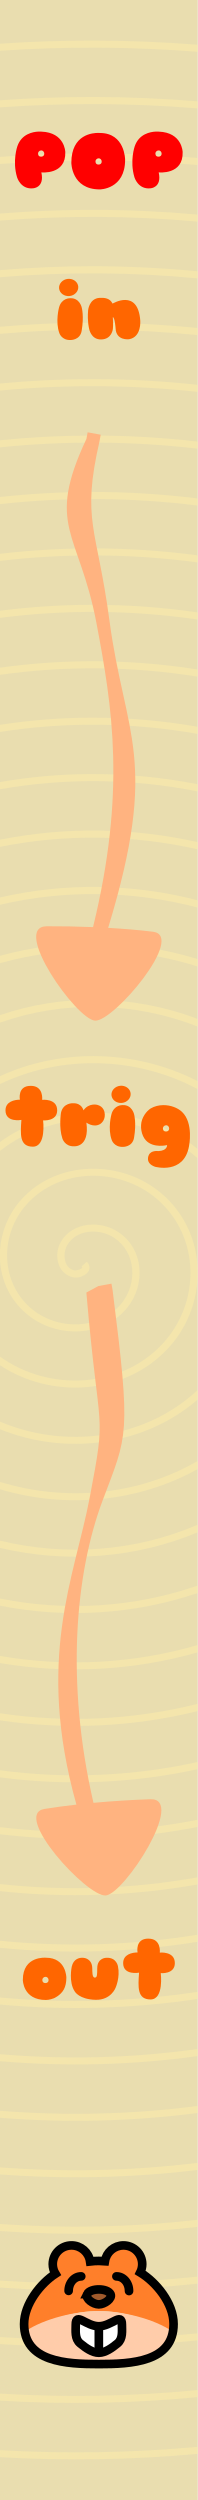
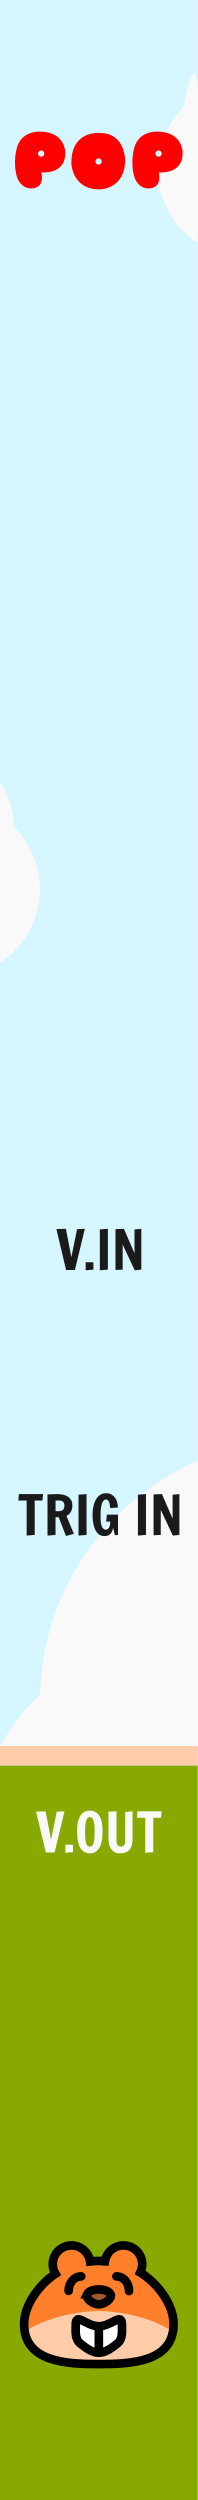
<svg xmlns="http://www.w3.org/2000/svg" width="10.16mm" height="128.5mm" viewBox="0 0 10.16 128.5" version="1.1" id="svg8">
  <defs id="defs2" />
  <g id="layer1" transform="translate(0,-168.5)" style="display:inline">
-     <rect style="fill:#e9ddaf;stroke:none;stroke-width:0.475;stroke-opacity:1" id="rect4731" width="10.16" height="128.5" x="0" y="168.5" />
-     <path style="color:#000000;font-style:normal;font-variant:normal;font-weight:normal;font-stretch:normal;font-size:medium;line-height:normal;font-family:sans-serif;font-variant-ligatures:normal;font-variant-position:normal;font-variant-caps:normal;font-variant-numeric:normal;font-variant-alternates:normal;font-feature-settings:normal;text-indent:0;text-align:start;text-decoration:none;text-decoration-line:none;text-decoration-style:solid;text-decoration-color:#000000;letter-spacing:normal;word-spacing:normal;text-transform:none;writing-mode:lr-tb;direction:ltr;text-orientation:mixed;dominant-baseline:auto;baseline-shift:baseline;text-anchor:start;white-space:normal;shape-padding:0;clip-rule:nonzero;display:inline;overflow:visible;visibility:visible;opacity:1;isolation:auto;mix-blend-mode:normal;color-interpolation:sRGB;color-interpolation-filters:linearRGB;solid-color:#000000;solid-opacity:1;vector-effect:none;fill:#ffeeaa;fill-opacity:0.48;fill-rule:evenodd;stroke:none;stroke-width:1.388;stroke-linecap:butt;stroke-linejoin:miter;stroke-miterlimit:4;stroke-dasharray:none;stroke-dashoffset:0;stroke-opacity:1;color-rendering:auto;image-rendering:auto;shape-rendering:auto;text-rendering:auto;enable-background:accumulate" clip-path="none" d="M 18.197,7.881 C 12.127,7.874 6.057,8.079 0,8.49 V 9.861 C 12.784,8.989 25.627,9.065 38.4,10.062 V 8.691 C 31.679,8.169 24.939,7.889 18.197,7.881 Z m -0.062,10.957 C 12.085,18.832 6.036,19.055 0,19.484 v 1.375 c 12.783,-0.915 25.629,-0.843 38.4,0.203 v -1.375 C 31.66,19.139 24.898,18.844 18.135,18.838 Z m -0.062,10.963 C 12.043,29.797 6.014,30.032 0,30.482 v 1.375 C 12.781,30.895 25.632,30.963 38.4,32.062 V 30.686 C 31.64,30.107 24.857,29.805 18.072,29.801 Z m -0.057,10.965 C 12.004,40.763 5.994,41.013 0,41.486 v 1.367 c 12.778,-1.016 25.636,-0.956 38.4,0.201 V 41.689 C 31.623,41.079 24.82,40.768 18.016,40.766 Z m -0.061,10.957 C 11.963,51.722 5.972,51.983 0,52.482 v 1.375 c 12.775,-1.075 25.64,-0.998 38.4,0.225 V 52.703 C 31.605,52.056 24.781,51.723 17.955,51.723 Z m -0.057,10.961 C 11.925,62.685 5.952,62.955 0,63.482 v 1.375 C 12.771,63.717 25.645,63.809 38.4,65.105 V 63.727 C 31.588,63.039 24.744,62.682 17.898,62.684 Z m -0.068,10.967 C 11.878,73.654 5.927,73.942 0,74.502 V 75.875 c 12.767,-1.215 25.65,-1.128 38.4,0.252 V 74.754 C 31.569,74.021 24.699,73.646 17.83,73.65 Z m -0.057,10.963 C 11.839,84.62 5.906,84.931 0,85.527 v 1.375 c 12.761,-1.301 25.657,-1.215 38.4,0.258 v -1.375 C 31.553,85 24.664,84.606 17.773,84.613 Z m -0.057,10.955 C 11.8,95.578 5.884,95.912 0,96.551 v 1.379 c 12.755,-1.399 25.665,-1.299 38.4,0.283 v -1.381 C 31.539,95.987 24.628,95.557 17.717,95.568 Z m -0.066,10.967 C 11.754,106.548 5.858,106.9 0,107.588 v 1.377 c 12.746,-1.511 25.677,-1.409 38.4,0.299 v -1.377 c -6.878,-0.914 -13.814,-1.367 -20.75,-1.352 z m -0.057,10.961 C 11.713,117.513 5.835,117.903 0,118.648 v 1.385 c 12.737,-1.646 25.689,-1.533 38.4,0.322 v -1.385 c -6.89,-0.996 -13.849,-1.494 -20.807,-1.475 z m -0.057,10.963 C 11.672,128.481 5.809,128.898 0,129.713 v 1.385 c 12.723,-1.805 25.707,-1.677 38.4,0.355 v -1.393 c -6.9,-1.091 -13.882,-1.628 -20.863,-1.602 z m -0.068,10.959 C 11.622,139.445 5.78,139.915 0,140.812 v 1.383 c 12.705,-1.999 25.729,-1.867 38.4,0.379 v -1.385 C 31.49,139.98 24.478,139.385 17.469,139.418 Z M 17.412,150.375 C 11.578,150.41 5.749,150.931 0,151.932 v 1.395 c 12.679,-2.24 25.761,-2.091 38.4,0.42 v -1.396 C 31.488,150.996 24.447,150.333 17.412,150.375 Z m 2.057,10.973 C 12.941,161.249 6.407,161.855 0,163.125 v 1.391 c 12.645,-2.547 25.804,-2.369 38.4,0.48 v -1.4 c -6.22,-1.384 -12.569,-2.152 -18.932,-2.248 z m -0.338,10.957 C 12.702,172.22 6.269,172.91 0,174.352 v 1.414 c 12.59,-2.953 25.872,-2.749 38.4,0.545 v -1.42 c -6.299,-1.625 -12.779,-2.5 -19.27,-2.586 z m -0.338,10.955 C 12.456,183.194 6.116,184.001 0,185.682 v 1.432 c 12.5,-3.516 25.981,-3.266 38.4,0.645 v -1.441 c -6.358,-1.955 -12.978,-2.988 -19.607,-3.057 z m -0.338,10.959 C 12.193,194.179 5.935,195.177 0,197.209 v 1.453 c 12.339,-4.355 26.178,-4.053 38.4,0.766 v -1.473 c -6.374,-2.437 -13.158,-3.693 -19.945,-3.736 z m -0.344,10.947 C 11.889,205.163 5.681,206.458 0,209.066 v 1.531 c 12.005,-5.762 26.585,-5.333 38.4,0.986 v -1.551 c -6.29,-3.22 -13.295,-4.864 -20.289,-4.867 z m -0.346,10.953 C 11.459,216.185 5.2,218.077 0,221.852 v 1.73 c 11.063,-8.706 27.757,-7.964 38.4,1.439 v -1.814 c -5.862,-4.762 -13.278,-7.165 -20.635,-7.088 z m -0.359,10.939 c -4.979,0.17 -9.856,2.148 -13.338,6.059 C 1.596,235.894 0.22,239.379 0,242.895 v 1.979 c 0.253,4.016 2.047,7.908 5.52,10.66 5.65,4.477 14.578,4.28 19.234,-1.537 3.524,-4.402 3.257,-11.292 -1.764,-14.643 -1.739,-1.161 -3.931,-1.654 -6.002,-1.389 -2.071,0.265 -4.043,1.329 -5.166,3.279 -0.659,1.144 -0.876,2.584 -0.562,3.912 0.313,1.328 1.259,2.579 2.85,2.967 0.825,0.201 1.683,-0.025 2.41,-0.494 0.364,-0.234 0.71,-0.564 0.834,-1.055 0.124,-0.491 -0.075,-1.056 -0.479,-1.469 l -1.033,0.936 c 0.186,0.19 0.138,0.197 0.135,0.211 -0.003,0.015 -0.059,0.123 -0.24,0.24 -0.363,0.234 -1.134,0.349 -1.283,0.312 -1.049,-0.256 -1.588,-0.983 -1.816,-1.951 -0.228,-0.968 -0.05,-2.145 0.418,-2.957 0.892,-1.549 2.413,-2.365 4.121,-2.584 1.708,-0.218 3.578,0.201 5.01,1.156 4.287,2.861 4.518,8.869 1.451,12.701 -4.129,5.158 -12.149,5.336 -17.219,1.318 -6.417,-5.086 -6.553,-14.557 -1.273,-20.486 6.42,-7.211 18.053,-7.289 25.285,-1.125 8.548,7.286 8.593,20.252 1.076,28.258 C 23.361,269.81 9.441,270.35 0,263.547 v 1.678 c 9.973,6.586 24.129,5.794 32.549,-3.174 3.701,-3.941 5.683,-9.006 5.852,-14.086 v -1.438 c -0.189,-5.454 -2.488,-10.805 -7.031,-14.678 -3.9,-3.324 -8.983,-4.961 -13.963,-4.791 z m 20.994,42.984 C 28.07,279.667 12.639,281.553 0,276.178 v 1.473 c 12.641,5.137 27.818,3.368 38.4,-5.756 z m 0,13.777 C 26.842,290.522 12.684,291.797 0,287.881 v 1.434 c 12.688,3.793 26.756,2.558 38.4,-3.918 z m 0,12.385 C 26.36,301.407 12.717,302.393 0,299.293 v 1.408 c 12.721,3.023 26.319,2.047 38.4,-3.023 z m 0,11.816 C 26.114,312.292 12.741,313.111 0,310.541 v 1.393 c 12.742,2.52 26.091,1.717 38.4,-2.463 z m 0,11.557 C 25.97,323.206 12.756,323.894 0,321.695 v 1.383 c 12.757,2.162 25.956,1.485 38.4,-2.08 z m 0,11.418 C 25.882,334.151 12.763,334.751 0,332.83 v 1.381 c 12.764,1.893 25.873,1.304 38.4,-1.803 z m 0,11.299 C 25.821,345.088 12.769,345.617 0,343.91 v 1.375 c 12.77,1.685 25.814,1.164 38.4,-1.592 z m 0,11.221 C 25.777,356.022 12.774,356.494 0,354.957 v 1.381 c 12.775,1.52 25.772,1.056 38.4,-1.42 z m 0,11.184 C 25.746,366.972 12.778,367.408 0,366.01 v 1.373 c 12.778,1.383 25.742,0.953 38.4,-1.295 z m 0,11.146 C 25.722,377.925 12.781,378.31 0,377.027 v 1.369 c 12.781,1.27 25.719,0.889 38.4,-1.17 z m 0,11.105 C 25.703,388.868 12.784,389.231 0,388.047 v 1.373 c 12.784,1.174 25.701,0.811 38.4,-1.088 z m 0,11.104 C 25.688,399.832 12.785,400.161 0,399.061 v 1.365 c 12.786,1.091 25.687,0.768 38.4,-0.994 z m 0,11.062 C 25.676,410.774 12.787,411.081 0,410.053 v 1.365 c 12.788,1.02 25.675,0.713 38.4,-0.932 z m 0,11.057 C 25.667,421.726 12.789,422.015 0,421.051 v 1.369 c 12.789,0.957 25.665,0.671 38.4,-0.869 z m 0,11.057 C 25.659,432.69 12.789,432.957 0,432.049 v 1.371 c 12.79,0.902 25.658,0.637 38.4,-0.812 z m 0,11.035 C 25.652,443.643 12.791,443.906 0,443.047 v 1.363 c 12.791,0.854 25.651,0.592 38.4,-0.775 z m 0,11.021 C 25.647,454.591 12.791,454.836 0,454.021 v 1.369 c 12.792,0.809 25.646,0.565 38.4,-0.73 z m 0,11.023 C 25.642,465.548 12.792,465.776 0,465.002 v 1.367 c 12.792,0.769 25.641,0.543 38.4,-0.688 z m 0,11.029 C 25.638,476.518 12.793,476.726 0,475.988 v 1.361 c 12.793,0.734 25.637,0.528 38.4,-0.643 z" transform="matrix(0.2645833,0,0,0.2645833,0,168.5)" id="path3775" />
-     <path style="font-style:normal;font-variant:normal;font-weight:normal;font-stretch:normal;font-size:8px;line-height:1.25;font-family:Sniglet;-inkscape-font-specification:'Sniglet, Normal';font-variant-ligatures:normal;font-variant-caps:normal;font-variant-numeric:normal;font-feature-settings:normal;text-align:center;letter-spacing:0px;word-spacing:0px;writing-mode:lr-tb;text-anchor:middle;fill:#ff6600;fill-opacity:1;stroke:none;stroke-width:0.508" d="m 7.627,268.145 c -0.695,-0.004 -0.557,0.711 -0.557,0.711 -0.281,0 -0.74,0.098 -0.74,0.548 0,0.646 0.818,0.491 0.818,0.491 -0.053,0.731 -0.106,1.377 0.59,1.377 0.699,0 0.525,-1.352 0.525,-1.352 0,0 0.724,0.065 0.724,-0.515 0,-0.625 -0.773,-0.541 -0.773,-0.541 0,0 0.089,-0.718 -0.586,-0.718 z m -5.265,0.982 c 0,0 -1.188,-0.114 -1.188,1.141 0,0 1.73e-5,1.031 1.188,1.031 0,0 0.191,-6e-5 0.411,-0.089 0,0 0.341,-0.142 0.512,-0.459 0.077,-0.15 0.126,-0.345 0.126,-0.597 0,0 2.036e-4,-1.027 -1.049,-1.027 z m 1.864,0.002 c -0.145,1.9e-4 -0.447,0.051 -0.538,0.456 0,0 -0.175,0.796 0.159,1.283 0,0 0.224,0.402 1.066,0.422 0.797,0.02 1.029,-0.621 1.029,-0.621 0,0 0.24,-0.532 0.122,-1.096 0,0 -0.065,-0.471 -0.602,-0.443 0,0 -0.459,-2.1e-4 -0.464,0.532 -0.004,0.341 -1.92e-5,0.487 -0.126,0.487 -0.138,0 -0.126,-0.301 -0.13,-0.487 -0.012,-0.499 -0.435,-0.528 -0.435,-0.528 0,0 -0.031,-0.006 -0.08,-0.006 z m -1.888,0.98 c 0.102,0 0.159,0.085 0.159,0.171 0,0.093 -0.069,0.15 -0.159,0.15 -0.089,0 -0.155,-0.037 -0.163,-0.15 -0.008,-0.085 0.069,-0.171 0.163,-0.171 z" id="path4618" />
-     <path style="font-style:normal;font-variant:normal;font-weight:normal;font-stretch:normal;font-size:8px;line-height:1.25;font-family:Sniglet;-inkscape-font-specification:'Sniglet, Normal';font-variant-ligatures:normal;font-variant-caps:normal;font-variant-numeric:normal;font-feature-settings:normal;text-align:center;letter-spacing:0px;word-spacing:0px;writing-mode:lr-tb;text-anchor:middle;fill:#ff6600;fill-opacity:1;stroke:none;stroke-width:0.508" d="m 3.584,182.833 c -0.032,-0.002 -0.066,-0.002 -0.099,0.002 -0.272,0.028 -0.472,0.252 -0.448,0.491 0.028,0.244 0.265,0.418 0.541,0.39 0.268,-0.028 0.468,-0.252 0.443,-0.491 -0.021,-0.213 -0.211,-0.373 -0.438,-0.391 z m 1.701,0.976 c -0.049,-0.004 -0.103,-0.004 -0.162,5.3e-4 -0.545,0.032 -0.594,0.641 -0.594,0.641 -0.049,0.573 0.049,0.934 0.049,0.934 0,0 0.085,0.572 0.618,0.564 0.561,-0.008 0.606,-0.544 0.606,-0.544 0,0 0.028,-0.207 -0.004,-0.601 0.106,0 0.143,0.573 0.143,0.573 0.028,0.654 0.699,0.56 0.695,0.56 0.647,-0.114 0.574,-0.954 0.574,-0.954 -0.118,-1.669 -1.423,-0.877 -1.423,-0.877 -0.064,-0.11 -0.159,-0.276 -0.501,-0.297 z m -1.686,0.021 c 0,0 -0.431,-0.02 -0.565,0.475 0,0 -0.199,0.731 0.017,1.319 0,0 0.118,0.37 0.577,0.353 0,0 0.488,0.011 0.569,-0.471 0.13,-0.763 0.004,-1.198 0.004,-1.198 0,0 -0.102,-0.507 -0.602,-0.479 z" id="path4633" />
-     <path style="font-style:normal;font-variant:normal;font-weight:normal;font-stretch:normal;font-size:8px;line-height:1.25;font-family:Sniglet;-inkscape-font-specification:'Sniglet, Normal';font-variant-ligatures:normal;font-variant-caps:normal;font-variant-numeric:normal;font-feature-settings:normal;text-align:center;letter-spacing:0px;word-spacing:0px;writing-mode:lr-tb;text-anchor:middle;fill:#ff6600;fill-opacity:1;stroke:none;stroke-width:0.508" d="m 6.277,224.307 c -0.032,-0.003 -0.066,-0.002 -0.099,0.002 -0.272,0.028 -0.472,0.252 -0.448,0.491 0.028,0.244 0.265,0.418 0.541,0.39 0.268,-0.028 0.468,-0.252 0.443,-0.491 -0.021,-0.213 -0.211,-0.373 -0.438,-0.391 z m -4.698,0.006 c -0.695,-0.004 -0.557,0.711 -0.557,0.711 -0.281,0 -0.74,0.098 -0.74,0.548 0,0.646 0.818,0.491 0.818,0.491 -0.053,0.731 -0.106,1.376 0.59,1.376 0.699,0 0.525,-1.352 0.525,-1.352 0,0 0.724,0.065 0.724,-0.516 0,-0.625 -0.773,-0.54 -0.773,-0.54 0,0 0.09,-0.719 -0.585,-0.719 z m 2.174,0.893 c 0,0 -0.504,-0.028 -0.618,0.487 0,0 -0.122,0.751 0.073,1.332 0,0 0.126,0.406 0.585,0.394 0,0 0.826,0.089 0.647,-1.218 0,0 0.362,0.276 0.703,0.077 0,0 0.256,-0.142 0.244,-0.491 -0.004,-0.142 -0.061,-0.414 -0.39,-0.499 0,0 -0.427,-0.114 -0.707,0.284 0,0 -0.081,-0.382 -0.537,-0.365 z m 2.539,0.097 c 0,0 -0.431,-0.02 -0.565,0.475 0,0 -0.2,0.731 0.016,1.319 0,0 0.118,0.37 0.578,0.353 0,0 0.488,0.012 0.569,-0.471 0.13,-0.763 0.004,-1.198 0.004,-1.198 0,0 -0.102,-0.507 -0.602,-0.479 z m 2.099,5.1e-4 c -0.224,0.002 -0.451,0.055 -0.652,0.174 0,0 -0.289,0.171 -0.436,0.577 -0.118,0.337 -0.04,0.812 0.199,1.064 0.39,0.414 1.086,0.239 1.086,0.239 0,0 0.029,0.288 -0.451,0.309 0,0 -0.37,-0.057 -0.488,0.203 0,0 -0.22,0.41 0.317,0.601 0,0 1.488,0.418 1.749,-1.056 0,0 0.248,-1.19 -0.362,-1.766 -0.224,-0.211 -0.589,-0.348 -0.962,-0.345 z m 0.145,1.035 c 0.102,0 0.159,0.085 0.159,0.171 0,0.093 -0.069,0.15 -0.159,0.15 -0.089,0 -0.155,-0.037 -0.163,-0.15 -0.008,-0.085 0.069,-0.171 0.163,-0.171 z" id="path4645" />
-     <path id="path137" d="m 4.503,190.721 -0.06,0.337 c -2.119,4.509 -0.38,4.763 0.51,9.445 0.839,4.413 1.521,8.702 -0.17,15.65 -0.799,-0.032 -1.597,-0.047 -2.378,-0.043 -1.853,0.008 1.526,4.804 2.485,4.851 v 5.3e-4 c 0.959,0.047 4.676,-4.362 2.97,-4.571 -0.754,-0.093 -1.527,-0.153 -2.301,-0.198 2.649,-8.7 0.859,-9.831 0.064,-15.817 -0.63,-4.738 -1.448,-5.105 -0.507,-9.198 l 0.06,-0.334 z" style="color:#000000;font-style:normal;font-variant:normal;font-weight:normal;font-stretch:normal;font-size:medium;line-height:normal;font-family:sans-serif;font-variant-ligatures:normal;font-variant-position:normal;font-variant-caps:normal;font-variant-numeric:normal;font-variant-alternates:normal;font-feature-settings:normal;text-indent:0;text-align:start;text-decoration:none;text-decoration-line:none;text-decoration-style:solid;text-decoration-color:#000000;letter-spacing:normal;word-spacing:normal;text-transform:none;writing-mode:lr-tb;direction:ltr;text-orientation:mixed;dominant-baseline:auto;baseline-shift:baseline;text-anchor:start;white-space:normal;shape-padding:0;clip-rule:nonzero;display:inline;overflow:visible;visibility:visible;opacity:1;isolation:auto;mix-blend-mode:normal;color-interpolation:sRGB;color-interpolation-filters:linearRGB;solid-color:#000000;solid-opacity:1;vector-effect:none;fill:#ffb380;fill-opacity:1;fill-rule:nonzero;stroke:none;stroke-width:0.682;stroke-linecap:square;stroke-linejoin:miter;stroke-miterlimit:4;stroke-dasharray:none;stroke-dashoffset:0;stroke-opacity:1;color-rendering:auto;image-rendering:auto;shape-rendering:auto;text-rendering:auto;enable-background:accumulate" />
-     <path id="path6092" d="m 5.729,234.48 -0.672,0.122 -0.618,0.334 c 0.657,7.675 1.063,5.855 0.17,10.551 -0.779,4.099 -2.786,8.248 -0.682,15.77 -0.552,0.063 -1.101,0.134 -1.64,0.222 -1.696,0.278 2.195,4.534 3.151,4.448 0.956,-0.085 4.139,-5.013 2.288,-4.947 -0.959,0.034 -1.942,0.095 -2.922,0.185 -1.429,-6.178 -0.943,-11.775 0.474,-15.55 1.279,-3.407 1.464,-3.241 0.51,-10.798 z" style="color:#000000;font-style:normal;font-variant:normal;font-weight:normal;font-stretch:normal;font-size:medium;line-height:normal;font-family:sans-serif;font-variant-ligatures:normal;font-variant-position:normal;font-variant-caps:normal;font-variant-numeric:normal;font-variant-alternates:normal;font-feature-settings:normal;text-indent:0;text-align:start;text-decoration:none;text-decoration-line:none;text-decoration-style:solid;text-decoration-color:#000000;letter-spacing:normal;word-spacing:normal;text-transform:none;writing-mode:lr-tb;direction:ltr;text-orientation:mixed;dominant-baseline:auto;baseline-shift:baseline;text-anchor:start;white-space:normal;shape-padding:0;clip-rule:nonzero;display:inline;overflow:visible;visibility:visible;opacity:1;isolation:auto;mix-blend-mode:normal;color-interpolation:sRGB;color-interpolation-filters:linearRGB;solid-color:#000000;solid-opacity:1;vector-effect:none;fill:#ffb380;fill-opacity:1;fill-rule:nonzero;stroke:none;stroke-width:0.682;stroke-linecap:square;stroke-linejoin:miter;stroke-miterlimit:4;stroke-dasharray:none;stroke-dashoffset:0;stroke-opacity:1;color-rendering:auto;image-rendering:auto;shape-rendering:auto;text-rendering:auto;enable-background:accumulate" />
+     <rect style="fill:#d5f6ff;fill-opacity:1;stroke:none;stroke-width:0.136;stroke-linecap:butt;stroke-linejoin:round;stroke-miterlimit:4;stroke-dasharray:none;stroke-dashoffset:0;stroke-opacity:1" id="rect2012" width="10.16" height="128.5" x="1.4210855e-14" y="168.5" />
+     <path style="display:inline;fill:#88aa00;fill-opacity:1;stroke-width:0.184" d="m -7.6293944e-8,259.241 v 37.759 H 10.16 V 259.241 H 5.08 Z" id="rect10" />
+     <path style="display:inline;fill:#ffccaa;fill-opacity:1;stroke-width:0.03" d="m -7.6293944e-8,258.241 v 1 H 10.16 v -1 H 5.08 Z" id="path1045" />
+     <path style="display:inline;fill:#f9f9f9;fill-opacity:1;stroke-width:1.283" d="m 37.627,14.26 c -0.46,0.101 -1.105,2.019 -1.998,6.584 -3.184,3.2 -4.973,7.53 -4.977,12.045 -3.44e-4,5.987 3.087,11.241 7.748,14.291 0,-5.715 1.032,-33.314 -0.773,-32.92 z M 0,151.863 v 35.18 c 4.661,-3.05 7.748,-8.304 7.748,-14.291 C 7.745,168.238 5.956,163.907 2.771,160.707 2.678,157.448 1.67,154.42 0,151.863 Z M 38.4,283.775 C 20.772,291.466 8.369,308.793 7.787,329.082 4.751,332.133 2.148,335.533 0,339.18 h 38.4 z" transform="matrix(0.2645833,0,0,0.2645833,0,168.5)" id="path1954" />
    <g id="g1070" transform="matrix(0.05036065,0,0,0.050285,2.921614,274.6236)">
      <path style="display:inline;fill:#ff7f2a;fill-opacity:1;stroke:none;stroke-width:8.832;stroke-miterlimit:4;stroke-dasharray:none;stroke-opacity:1" clip-path="none" d="m 14.989,184.77 c -10.585,-8e-5 -19.165,8.58 -19.165,19.165 0.008,3.46 0.951,6.853 2.732,9.82 -14.981,9.769 -31.979,24.957 -31.979,45.481 0,6.293 0.98,11.771 2.755,16.541 19.15,-15.471 48.909,-23.916 73.527,-23.931 24.618,0.032 54.37,8.494 73.509,23.978 1.786,-4.781 2.773,-10.275 2.773,-16.588 0,-21.448 -18.022,-37.069 -34.026,-46.767 1.328,-2.649 2.023,-5.571 2.031,-8.534 8e-5,-10.585 -8.58,-19.165 -19.165,-19.165 -9.398,0.011 -17.401,6.836 -18.897,16.114 -2.106,-0.176 -4.186,-0.266 -6.224,-0.266 -2.905,0 -5.894,0.18 -8.926,0.536 -1.379,-9.403 -9.441,-16.376 -18.944,-16.384 z" id="path5912" />
      <path style="display:inline;fill:#ffccaa;fill-opacity:1;stroke:none;stroke-width:8.832;stroke-miterlimit:4;stroke-dasharray:none;stroke-opacity:1" clip-path="none" d="m 42.863,251.846 c -23.077,0.014 -55.845,7.436 -75.631,21.109 5.501,31.334 44.838,33.124 75.631,33.124 30.777,0 70.089,-1.788 75.622,-33.074 C 98.71,259.316 65.942,251.877 42.863,251.846 Z" id="path5958" />
      <path style="display:inline;fill:none;fill-opacity:1;stroke:#000000;stroke-width:8.832;stroke-miterlimit:4;stroke-dasharray:none;stroke-opacity:1" d="m 14.989,184.77 c -10.585,-8e-5 -19.165,8.58 -19.165,19.165 0.007,3.46 0.951,6.853 2.732,9.82 -14.981,9.769 -31.979,30.845 -31.979,51.369 0,38.878 43.102,40.954 76.282,40.954 33.18,0 76.282,-2.077 76.282,-40.954 0,-21.448 -18.022,-42.957 -34.026,-52.655 1.328,-2.649 2.023,-5.571 2.031,-8.534 8e-5,-10.585 -8.58,-19.165 -19.165,-19.165 -9.398,0.011 -17.401,6.836 -18.897,16.114 -2.106,-0.176 -4.186,-0.266 -6.224,-0.266 -2.905,0 -5.894,0.18 -8.926,0.536 -1.379,-9.403 -9.441,-16.376 -18.944,-16.384 z" id="circle823" clip-path="none" />
      <path id="circle827" d="m 24.784,212 c -9.817,0 -17.167,8.998 -17.167,19.238 a 4.417,4.417 0 1 0 8.835,0 c 0,-6.134 4.064,-10.41 8.332,-10.41 a 4.416,4.416 0 1 0 0,-8.828 z m 36.14,0 a 4.416,4.416 0 1 0 0,8.828 c 4.268,0 8.342,4.277 8.342,10.41 a 4.416,4.416 0 1 0 8.825,0 c 0,-10.24 -7.35,-19.238 -17.167,-19.238 z" style="color:#000000;font-style:normal;font-variant:normal;font-weight:normal;font-stretch:normal;font-size:medium;line-height:normal;font-family:sans-serif;font-variant-ligatures:normal;font-variant-position:normal;font-variant-caps:normal;font-variant-numeric:normal;font-variant-alternates:normal;font-feature-settings:normal;text-indent:0;text-align:start;text-decoration:none;text-decoration-line:none;text-decoration-style:solid;text-decoration-color:#000000;letter-spacing:normal;word-spacing:normal;text-transform:none;writing-mode:lr-tb;direction:ltr;text-orientation:mixed;dominant-baseline:auto;baseline-shift:baseline;text-anchor:start;white-space:normal;shape-padding:0;clip-rule:nonzero;display:inline;overflow:visible;visibility:visible;opacity:1;isolation:auto;mix-blend-mode:normal;color-interpolation:sRGB;color-interpolation-filters:linearRGB;solid-color:#000000;solid-opacity:1;vector-effect:none;fill:#000000;fill-opacity:1;fill-rule:nonzero;stroke:none;stroke-width:8.832;stroke-linecap:round;stroke-linejoin:miter;stroke-miterlimit:4;stroke-dasharray:none;stroke-dashoffset:0;stroke-opacity:1;color-rendering:auto;image-rendering:auto;shape-rendering:auto;text-rendering:auto;enable-background:accumulate" />
      <path style="display:inline;fill:#a05a2c;fill-opacity:1;stroke:#000000;stroke-width:8.832;stroke-linecap:round;stroke-miterlimit:4;stroke-dasharray:none;stroke-opacity:1" d="m 30.887,234.583 c 3.054,-6.451 20.888,-6.451 23.943,0 2.16,4.561 -6.328,10.473 -11.971,10.473 -5.643,0 -14.131,-5.912 -11.971,-10.473 z" id="rect915" />
      <g id="g5916" transform="matrix(1.112679,0,0,1.112679,-73.97268,144.9571)" style="display:inline">
        <path id="path4617" d="m 126.181,108.46 c 0,5.849 1.069,13.129 -4.087,17.359 -5.156,4.23 -11.245,8.585 -17.094,8.585 -5.849,0 -11.938,-4.355 -17.094,-8.585 -5.156,-4.23 -4.087,-11.51 -4.087,-17.359 0,-11.698 9.483,1.573 21.181,1.573 11.698,0 21.181,-13.271 21.181,-1.573 z" style="display:inline;fill:#ffffff;fill-opacity:1;stroke:#000000;stroke-width:7.938;stroke-linecap:round;stroke-miterlimit:4;stroke-dasharray:none;stroke-opacity:1" />
        <path id="path4609" d="m 105,111.775 v 19.87" style="display:inline;fill:none;stroke:#000000;stroke-width:7.938;stroke-linecap:round;stroke-linejoin:miter;stroke-miterlimit:4;stroke-dasharray:none;stroke-opacity:1" />
      </g>
    </g>
+     <path style="font-style:normal;font-variant:normal;font-weight:normal;font-stretch:normal;font-size:10.667px;line-height:1.25;font-family:'Francois One';-inkscape-font-specification:'Francois One, Normal';font-variant-ligatures:normal;font-variant-caps:normal;font-variant-numeric:normal;font-feature-settings:normal;text-align:center;letter-spacing:0px;word-spacing:0px;writing-mode:lr-tb;text-anchor:middle;fill:#f9f9f9;fill-opacity:1;stroke:none;stroke-width:0.265" id="path258" d="m 4.615,261.567 c -0.115,0 -0.213,0.025 -0.296,0.074 -0.082,0.049 -0.149,0.118 -0.203,0.208 -0.053,0.09 -0.093,0.199 -0.118,0.326 -0.025,0.127 -0.037,0.265 -0.037,0.413 0,0.099 0.004,0.197 0.011,0.294 0.007,0.097 0.02,0.188 0.039,0.275 0.018,0.086 0.043,0.167 0.074,0.241 0.031,0.073 0.071,0.137 0.12,0.191 0.049,0.054 0.107,0.097 0.174,0.127 0.068,0.03 0.147,0.045 0.237,0.045 0.09,0 0.169,-0.015 0.237,-0.045 0.068,-0.03 0.126,-0.073 0.175,-0.127 0.049,-0.054 0.089,-0.118 0.12,-0.191 0.032,-0.074 0.057,-0.155 0.075,-0.241 0.019,-0.087 0.033,-0.179 0.04,-0.275 0.007,-0.097 0.011,-0.194 0.011,-0.294 0,-0.149 -0.013,-0.287 -0.039,-0.413 -0.025,-0.127 -0.064,-0.236 -0.118,-0.326 -0.053,-0.09 -0.122,-0.159 -0.205,-0.208 -0.083,-0.05 -0.182,-0.074 -0.297,-0.074 z m -2.272,0.034 -0.489,0.017 0.499,2.1 h 0.453 l 0.51,-2.117 -0.398,0.017 -0.294,1.444 z m 3.644,0 -0.413,0.017 v 1.403 c 0,0.099 0.011,0.194 0.034,0.284 0.023,0.09 0.059,0.169 0.106,0.237 0.049,0.067 0.109,0.121 0.183,0.161 0.074,0.04 0.163,0.059 0.265,0.059 0.109,0 0.202,-0.014 0.276,-0.041 0.075,-0.028 0.137,-0.064 0.184,-0.109 0.049,-0.045 0.086,-0.096 0.112,-0.153 0.026,-0.058 0.044,-0.116 0.055,-0.174 0.012,-0.059 0.019,-0.115 0.021,-0.169 0.002,-0.055 0.003,-0.103 0.003,-0.143 v -1.371 l -0.379,0.033 v 1.415 c 0,0.041 -0.001,0.083 -0.004,0.127 -0.002,0.042 -0.01,0.081 -0.024,0.116 -0.014,0.035 -0.035,0.064 -0.065,0.086 -0.028,0.022 -0.069,0.033 -0.122,0.033 -0.057,0 -0.101,-0.011 -0.132,-0.032 -0.03,-0.022 -0.054,-0.05 -0.069,-0.084 -0.015,-0.034 -0.023,-0.072 -0.026,-0.115 -0.003,-0.042 -0.004,-0.084 -0.004,-0.127 z m 1.08,0 -0.033,0.331 h 0.431 v 1.802 l 0.413,-0.033 v -1.769 h 0.395 l 0.033,-0.331 z m -2.452,0.295 c 0.038,0 0.07,0.012 0.097,0.035 0.028,0.022 0.05,0.052 0.069,0.089 0.018,0.037 0.033,0.08 0.043,0.128 0.011,0.049 0.019,0.099 0.025,0.151 0.006,0.051 0.009,0.102 0.01,0.15 0.002,0.048 0.003,0.094 0.003,0.138 0,0.127 -0.002,0.241 -0.007,0.343 -0.005,0.101 -0.016,0.187 -0.033,0.259 -0.017,0.071 -0.041,0.125 -0.074,0.164 -0.032,0.038 -0.076,0.057 -0.131,0.057 -0.055,0 -0.099,-0.019 -0.131,-0.057 -0.032,-0.039 -0.056,-0.093 -0.073,-0.164 -0.017,-0.072 -0.027,-0.158 -0.032,-0.259 -0.005,-0.102 -0.007,-0.216 -0.007,-0.343 0,-0.044 6.615e-4,-0.09 0.002,-0.138 0.002,-0.049 0.005,-0.099 0.011,-0.15 0.005,-0.052 0.013,-0.103 0.023,-0.151 0.011,-0.049 0.025,-0.091 0.043,-0.128 0.018,-0.038 0.041,-0.067 0.068,-0.089 0.027,-0.023 0.058,-0.035 0.096,-0.035 z m -1.255,1.425 v 0.413 l 0.397,-0.033 v -0.38 z" />
+     <path style="font-style:normal;font-variant:normal;font-weight:normal;font-stretch:normal;font-size:10.667px;line-height:1.25;font-family:'Francois One';-inkscape-font-specification:'Francois One, Normal';font-variant-ligatures:normal;font-variant-caps:normal;font-variant-numeric:normal;font-feature-settings:normal;text-align:center;letter-spacing:0px;word-spacing:0px;writing-mode:lr-tb;text-anchor:middle;fill:#1a1a1a;fill-opacity:1;stroke:none;stroke-width:0.265" id="path269" d="m 5.444,245.251 c -0.085,0 -0.16,0.016 -0.227,0.047 -0.067,0.031 -0.126,0.074 -0.178,0.128 -0.051,0.054 -0.093,0.117 -0.129,0.189 -0.036,0.072 -0.065,0.149 -0.088,0.23 -0.022,0.081 -0.039,0.164 -0.05,0.249 -0.01,0.085 -0.015,0.169 -0.015,0.251 0,0.097 0.004,0.191 0.013,0.284 0.009,0.092 0.024,0.179 0.044,0.262 0.02,0.082 0.046,0.158 0.077,0.227 0.032,0.069 0.07,0.128 0.114,0.179 0.045,0.05 0.097,0.088 0.156,0.116 0.06,0.029 0.127,0.043 0.201,0.043 0.055,0 0.104,-0.006 0.146,-0.019 0.042,-0.012 0.079,-0.028 0.11,-0.049 0.031,-0.021 0.057,-0.045 0.079,-0.07 0.022,-0.026 0.04,-0.052 0.054,-0.08 0.033,-0.064 0.053,-0.137 0.059,-0.219 0.017,0.068 0.032,0.129 0.045,0.184 0.006,0.024 0.011,0.047 0.017,0.07 0.006,0.023 0.012,0.044 0.017,0.064 0.005,0.018 0.008,0.034 0.011,0.048 0.004,0.014 0.006,0.023 0.007,0.026 l 0.159,-0.017 v -1.042 H 5.491 l -0.033,0.358 H 5.667 c 0,0.059 -0.005,0.113 -0.015,0.164 -0.009,0.051 -0.024,0.095 -0.043,0.131 -0.019,0.037 -0.043,0.066 -0.071,0.087 -0.028,0.02 -0.06,0.03 -0.097,0.03 -0.045,0 -0.083,-0.011 -0.114,-0.034 -0.031,-0.024 -0.057,-0.056 -0.078,-0.094 -0.02,-0.04 -0.035,-0.085 -0.047,-0.136 -0.01,-0.051 -0.018,-0.105 -0.024,-0.161 -0.005,-0.056 -0.007,-0.113 -0.008,-0.17 -8.731e-4,-0.057 -0.001,-0.111 -0.001,-0.161 0,-0.053 0.001,-0.11 0.004,-0.17 0.004,-0.061 0.009,-0.12 0.017,-0.178 0.007,-0.059 0.017,-0.115 0.03,-0.168 0.013,-0.054 0.029,-0.102 0.05,-0.142 0.02,-0.04 0.044,-0.072 0.072,-0.096 0.028,-0.025 0.06,-0.037 0.097,-0.037 0.032,0 0.06,0.007 0.083,0.022 0.023,0.014 0.042,0.033 0.058,0.057 0.016,0.023 0.028,0.049 0.037,0.08 0.009,0.03 0.016,0.062 0.022,0.095 0.006,0.032 0.011,0.065 0.014,0.097 0.004,0.031 0.007,0.06 0.011,0.087 l 0.394,-0.026 c 0,-0.096 -0.012,-0.187 -0.036,-0.275 -0.024,-0.089 -0.061,-0.168 -0.111,-0.236 -0.05,-0.068 -0.113,-0.122 -0.19,-0.163 -0.077,-0.041 -0.169,-0.062 -0.277,-0.062 z m -4.47,0.044 -0.033,0.331 H 1.371 v 1.802 l 0.413,-0.033 v -1.769 h 0.396 l 0.033,-0.331 z m 1.97,0 -0.502,0.017 v 2.117 l 0.412,-0.033 v -0.911 h 0.161 l 0.377,0.965 0.407,-0.111 c -0.072,-0.17 -0.136,-0.322 -0.192,-0.456 -0.024,-0.057 -0.047,-0.113 -0.07,-0.168 -0.022,-0.055 -0.042,-0.104 -0.06,-0.147 -0.017,-0.043 -0.032,-0.078 -0.043,-0.105 -0.011,-0.027 -0.017,-0.041 -0.017,-0.041 0.045,-0.026 0.086,-0.055 0.123,-0.088 0.038,-0.033 0.069,-0.071 0.096,-0.115 0.027,-0.043 0.047,-0.092 0.062,-0.147 0.015,-0.055 0.022,-0.117 0.022,-0.186 0,-0.103 -0.019,-0.192 -0.056,-0.266 -0.037,-0.074 -0.09,-0.135 -0.159,-0.183 -0.068,-0.049 -0.15,-0.084 -0.245,-0.106 -0.096,-0.023 -0.201,-0.034 -0.317,-0.034 z m 1.505,0 -0.413,0.033 v 2.1 l 0.413,-0.033 z m 3.054,0 -0.413,0.033 v 2.1 l 0.413,-0.033 z m 0.822,0 -0.431,0.017 v 2.1 l 0.369,-0.017 v -1.29 l 0.619,1.323 0.339,-0.033 v -2.1 l -0.35,0.033 v 1.226 z m -5.469,0.331 h 0.193 c 0.037,0 0.071,0.004 0.102,0.013 0.032,0.008 0.06,0.023 0.083,0.044 0.024,0.02 0.042,0.047 0.055,0.081 0.014,0.033 0.021,0.074 0.021,0.124 0,0.062 -0.009,0.113 -0.026,0.15 -0.017,0.038 -0.039,0.067 -0.069,0.088 -0.028,0.02 -0.062,0.034 -0.099,0.041 -0.038,0.006 -0.077,0.01 -0.118,0.01 H 2.855 Z" />
+     <path style="font-style:normal;font-variant:normal;font-weight:normal;font-stretch:normal;font-size:10.667px;line-height:1.25;font-family:'Francois One';-inkscape-font-specification:'Francois One, Normal';font-variant-ligatures:normal;font-variant-caps:normal;font-variant-numeric:normal;font-feature-settings:normal;text-align:center;letter-spacing:0px;word-spacing:0px;writing-mode:lr-tb;text-anchor:middle;fill:#1a1a1a;fill-opacity:1;stroke:none;stroke-width:0.265" id="path282" d="m 3.387,231.66 -0.489,0.017 0.499,2.1 h 0.453 l 0.51,-2.117 -0.398,0.017 -0.294,1.444 z m 2.158,0 -0.413,0.033 v 2.1 l 0.413,-0.033 z m 0.822,0 -0.431,0.017 v 2.1 l 0.369,-0.017 v -1.29 l 0.619,1.323 0.339,-0.033 v -2.1 l -0.35,0.033 v 1.226 z m -1.963,1.72 v 0.413 l 0.397,-0.033 v -0.38 z" />
    <path id="path1669" d="m 1.974,175.264 c -0.278,0.012 -0.861,0.116 -1.08,0.749 0,0 -0.269,0.755 -0.017,1.599 0,0 0.183,0.633 0.821,0.568 0,0 0.606,-0.028 0.427,-0.82 0,0 1.272,0.142 1.231,-1.047 0,0 -0.02,-1.006 -1.231,-1.047 0,0 -0.059,-0.006 -0.151,-0.002 z m 6.033,0 c -0.278,0.012 -0.861,0.116 -1.08,0.749 0,0 -0.269,0.755 -0.017,1.599 0,0 0.183,0.633 0.821,0.568 0,0 0.605,-0.028 0.426,-0.82 0,0 1.272,0.142 1.231,-1.047 0,0 -0.02,-1.006 -1.231,-1.047 0,0 -0.058,-0.006 -0.151,-0.002 z m -2.94,0.068 c -0.28,-0.006 -1.4,0.063 -1.4,1.533 0,0 -8.01e-5,1.371 1.463,1.371 0,0 1.301,2.9e-4 1.301,-1.525 0,0 -2.159e-4,-1.376 -1.301,-1.376 0,0 -0.023,-0.002 -0.063,-0.003 z m -2.95,0.9 c 0.102,0 0.159,0.085 0.159,0.171 0,0.093 -0.069,0.15 -0.159,0.15 -0.089,0 -0.154,-0.036 -0.162,-0.15 -0.008,-0.085 0.069,-0.171 0.162,-0.171 z m 6.033,0 c 0.102,0 0.158,0.085 0.158,0.171 0,0.093 -0.069,0.15 -0.158,0.15 -0.089,0 -0.155,-0.036 -0.163,-0.15 -0.008,-0.085 0.069,-0.171 0.163,-0.171 z m -3.081,0.406 c 0.102,0 0.159,0.085 0.159,0.171 0,0.093 -0.069,0.15 -0.159,0.15 -0.089,0 -0.154,-0.037 -0.162,-0.15 -0.008,-0.085 0.069,-0.171 0.162,-0.171 z" style="font-style:normal;font-variant:normal;font-weight:normal;font-stretch:normal;font-size:12px;line-height:1.25;font-family:Sniglet;-inkscape-font-specification:'Sniglet, Normal';font-variant-ligatures:normal;font-variant-caps:normal;font-variant-numeric:normal;font-feature-settings:normal;text-align:start;letter-spacing:0px;word-spacing:0px;writing-mode:lr-tb;text-anchor:start;fill:#ff0000;fill-opacity:1;stroke:none;stroke-width:0.338" />
  </g>
+   <g id="layer3" style="display:none">
+     <flowRoot transform="matrix(0.2645833,0,0,0.2645833,67.43812,3.712746)" style="font-style:normal;font-variant:normal;font-weight:normal;font-stretch:normal;font-size:10.667px;line-height:1.25;font-family:'Francois One';-inkscape-font-specification:'Francois One, Normal';font-variant-ligatures:normal;font-variant-caps:normal;font-variant-numeric:normal;font-feature-settings:normal;text-align:center;letter-spacing:0px;word-spacing:0px;writing-mode:lr-tb;text-anchor:middle;display:inline;fill:#1a1a1a;fill-opacity:1;stroke:none" id="flowRoot1479" xml:space="preserve">
+       <flowRegion style="font-style:normal;font-variant:normal;font-weight:normal;font-stretch:normal;font-size:10.667px;font-family:'Francois One';-inkscape-font-specification:'Francois One, Normal';font-variant-ligatures:normal;font-variant-caps:normal;font-variant-numeric:normal;font-feature-settings:normal;text-align:center;writing-mode:lr-tb;text-anchor:middle;fill:#1a1a1a;fill-opacity:1" id="flowRegion1475">
+         <rect style="font-style:normal;font-variant:normal;font-weight:normal;font-stretch:normal;font-size:10.667px;font-family:'Francois One';-inkscape-font-specification:'Francois One, Normal';font-variant-ligatures:normal;font-variant-caps:normal;font-variant-numeric:normal;font-feature-settings:normal;text-align:center;writing-mode:lr-tb;text-anchor:middle;fill:#1a1a1a;fill-opacity:1" y="122.382" x="-266.815" height="21.5" width="62.845" id="rect1473" />
+       </flowRegion>
+       <flowPara id="flowPara1477">TRIG IN</flowPara>
+     </flowRoot>
+     <flowRoot xml:space="preserve" id="flowRoot1554" style="font-style:normal;font-variant:normal;font-weight:normal;font-stretch:normal;font-size:10.667px;line-height:1.25;font-family:'Francois One';-inkscape-font-specification:'Francois One, Normal';font-variant-ligatures:normal;font-variant-caps:normal;font-variant-numeric:normal;font-feature-settings:normal;text-align:center;letter-spacing:0px;word-spacing:0px;writing-mode:lr-tb;text-anchor:middle;display:inline;fill:#1a1a1a;fill-opacity:1;stroke:none" transform="matrix(0.2645833,0,0,0.2645833,67.4457,-1.578921)">
+       <flowRegion id="flowRegion1550" style="font-style:normal;font-variant:normal;font-weight:normal;font-stretch:normal;font-size:10.667px;font-family:'Francois One';-inkscape-font-specification:'Francois One, Normal';font-variant-ligatures:normal;font-variant-caps:normal;font-variant-numeric:normal;font-feature-settings:normal;text-align:center;writing-mode:lr-tb;text-anchor:middle;fill:#1a1a1a;fill-opacity:1">
+         <rect id="rect1548" width="62.845" height="21.5" x="-266.815" y="122.382" style="font-style:normal;font-variant:normal;font-weight:normal;font-stretch:normal;font-size:10.667px;font-family:'Francois One';-inkscape-font-specification:'Francois One, Normal';font-variant-ligatures:normal;font-variant-caps:normal;font-variant-numeric:normal;font-feature-settings:normal;text-align:center;writing-mode:lr-tb;text-anchor:middle;fill:#1a1a1a;fill-opacity:1" />
+       </flowRegion>
+       <flowPara id="flowPara1552">V.IN</flowPara>
+     </flowRoot>
+     <flowRoot xml:space="preserve" id="flowRoot1562" style="font-style:normal;font-variant:normal;font-weight:normal;font-stretch:normal;font-size:10.667px;line-height:1.25;font-family:'Francois One';-inkscape-font-specification:'Francois One, Normal';font-variant-ligatures:normal;font-variant-caps:normal;font-variant-numeric:normal;font-feature-settings:normal;text-align:center;letter-spacing:0px;word-spacing:0px;writing-mode:lr-tb;text-anchor:middle;display:inline;fill:#1a1a1a;fill-opacity:1;stroke:none" transform="matrix(0.2645833,0,0,0.2645833,67.36577,9.004412)">
+       <flowRegion id="flowRegion1558" style="font-style:normal;font-variant:normal;font-weight:normal;font-stretch:normal;font-size:10.667px;font-family:'Francois One';-inkscape-font-specification:'Francois One, Normal';font-variant-ligatures:normal;font-variant-caps:normal;font-variant-numeric:normal;font-feature-settings:normal;text-align:center;writing-mode:lr-tb;text-anchor:middle;fill:#1a1a1a;fill-opacity:1">
+         <rect id="rect1556" width="62.845" height="21.5" x="-266.815" y="122.382" style="font-style:normal;font-variant:normal;font-weight:normal;font-stretch:normal;font-size:10.667px;font-family:'Francois One';-inkscape-font-specification:'Francois One, Normal';font-variant-ligatures:normal;font-variant-caps:normal;font-variant-numeric:normal;font-feature-settings:normal;text-align:center;writing-mode:lr-tb;text-anchor:middle;fill:#1a1a1a;fill-opacity:1" />
+       </flowRegion>
+       <flowPara id="flowPara1560">V.OUT</flowPara>
+     </flowRoot>
+   </g>
  <g id="layer2" style="display:none">
-     <circle id="circle4618" cx="5.08" cy="108.931" r="2.54" style="fill:#0000ff;stroke:none;stroke-width:0.277" />
-     <circle style="fill:#00ff00;stroke:none;stroke-width:0.277" r="2.54" cy="64.382" cx="5.08" id="circle4616" />
-     <circle id="path3809" cx="5.08" cy="22.874" r="2.54" style="fill:#00ff00;stroke:none;stroke-width:0.277" />
+     <circle style="display:inline;fill:#0000ff;fill-opacity:1;stroke:none;stroke-width:0.131" id="circle308" cx="5.08" cy="100.499" r="4.178" />
+     <circle r="4.178" cy="84.192" cx="5.08" id="circle1830" style="display:inline;fill:#00ff00;stroke:none;stroke-width:0.131" />
+     <circle style="display:inline;fill:#00ff00;stroke:none;stroke-width:0.131" id="circle306" cx="5.08" cy="70.53" r="4.178" />
  </g>
</svg>
